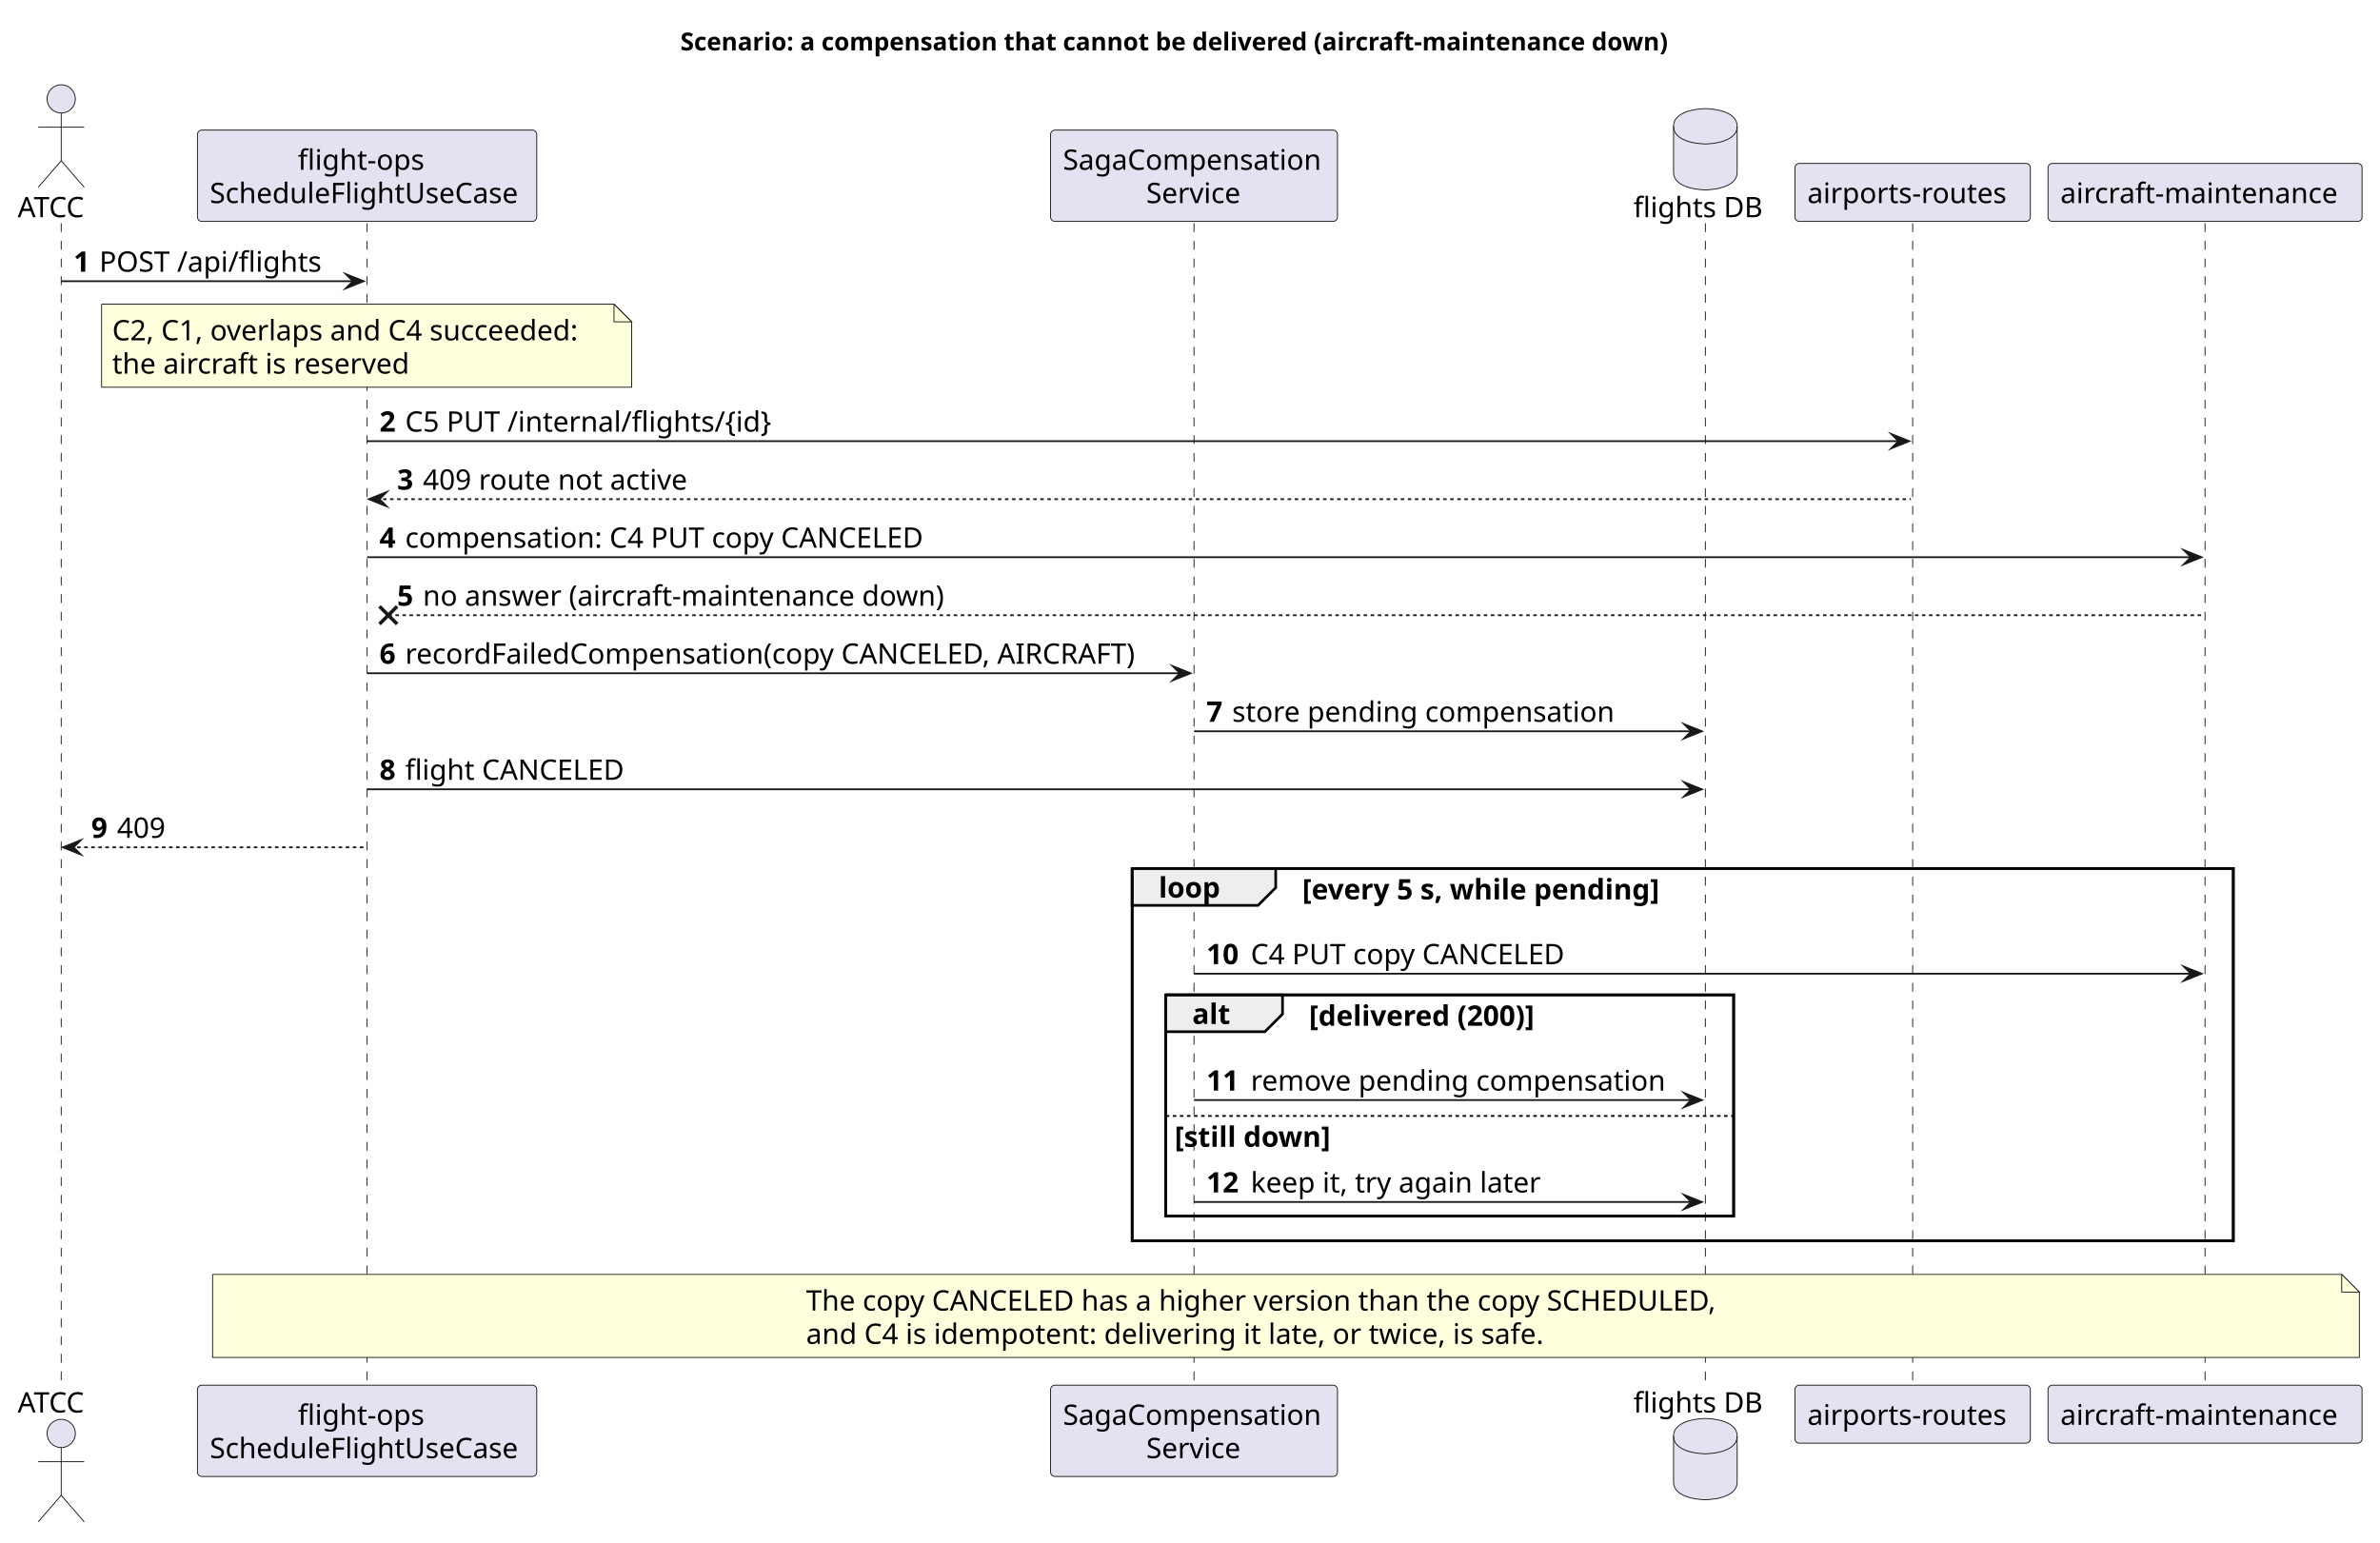
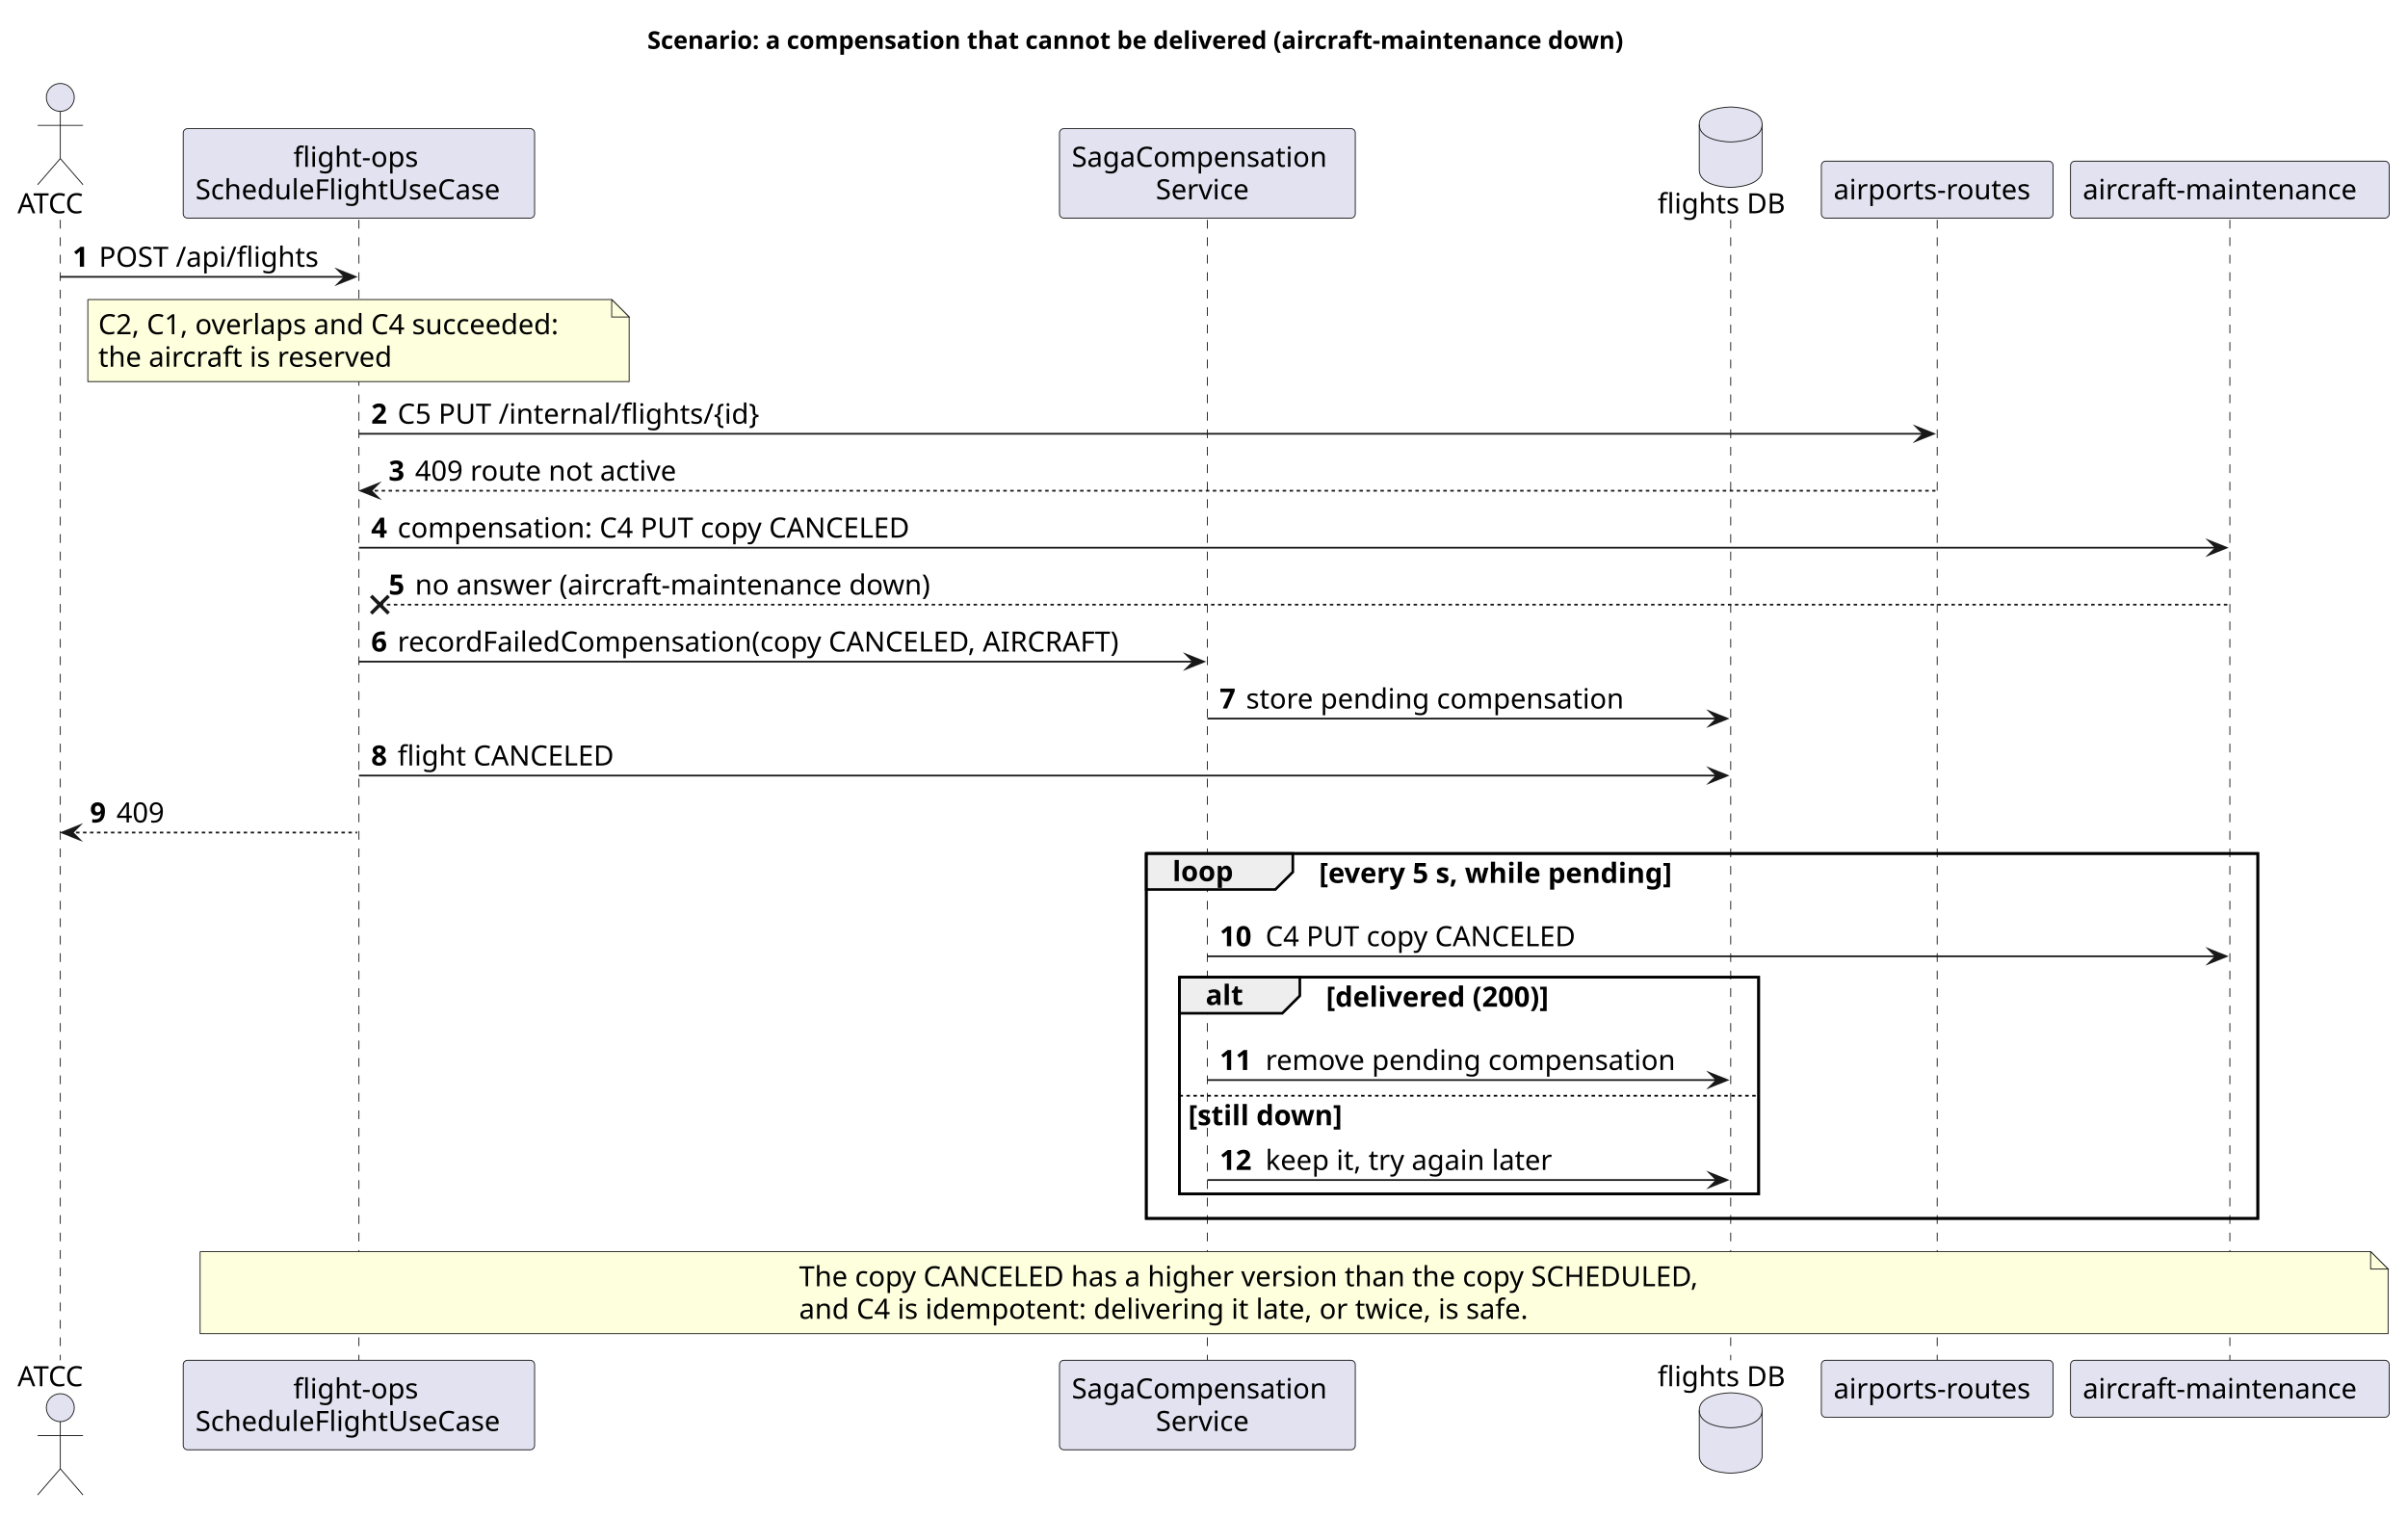
- <svg xmlns="http://www.w3.org/2000/svg" version="1.1" data-diagram-type="SEQUENCE" style="width:1347px;height:873px;background:#FFFFFF;" width="1347px" height="873px" viewBox="0 0 1347 873" zoomAndPan="magnify" preserveAspectRatio="none" contentStyleType="text/css">
+ <svg xmlns="http://www.w3.org/2000/svg" version="1.1" data-diagram-type="SEQUENCE" style="width:1379px;height:868px;background:#FFFFFF;" width="1379px" height="868px" viewBox="0 0 1379 868" zoomAndPan="magnify" preserveAspectRatio="none" contentStyleType="text/css">
  <defs />
  <g font-family="sans-serif" lengthAdjust="spacing">
-     <g class="title" data-source-line="1">
-       <text x="385.049" y="28.535" fill="#000" font-size="14" textLength="575.75" font-weight="700">Scenario: a compensation that cannot be delivered (aircraft-maintenance down)</text>
+     <g class="title" data-source-line="2">
+       <text x="370.695" y="27.995" fill="#000" font-size="14" textLength="635.852" font-weight="700">Scenario: a compensation that cannot be delivered (aircraft-maintenance down)</text>
    </g>
-     <rect x="640.773" y="491.613" width="623.203" height="210.75" fill="none" style="stroke:#000;stroke-width:1.5;" />
-     <rect x="659.773" y="563.145" width="321.406" height="125.219" fill="none" style="stroke:#000;stroke-width:1.5;" />
-     <g class="participant-lifeline" data-qualified-name="c" data-entity-uid="part1" id="part1-lifeline" data-source-line="5">
-       <g>
-         <rect x="31.148" y="126.332" width="8" height="657.719" fill="#000" fill-opacity="0" />
-         <line x1="34.648" y1="126.332" x2="34.648" y2="784.051" style="stroke:#181818;stroke-width:0.5;stroke-dasharray:5,5;" />
-       </g>
+     <rect x="656.445" y="488.797" width="636.543" height="209" fill="none" style="stroke:#000;stroke-width:1.5;" />
+     <rect x="675.445" y="559.672" width="331.688" height="124.125" fill="none" style="stroke:#000;stroke-width:1.5;" />
+     <g>
+       <rect x="31.031" y="125.922" width="8" height="653.125" fill="#000" fill-opacity="0" />
+       <line x1="34.531" y1="125.922" x2="34.531" y2="779.047" style="stroke:#181818;stroke-width:0.5;stroke-dasharray:5,5;" />
    </g>
-     <g class="participant-lifeline" data-qualified-name="uc" data-entity-uid="part2" id="part2-lifeline" data-source-line="6">
-       <g>
-         <rect x="204.266" y="126.332" width="8" height="657.719" fill="#000" fill-opacity="0" />
-         <line x1="207.766" y1="126.332" x2="207.766" y2="784.051" style="stroke:#181818;stroke-width:0.5;stroke-dasharray:5,5;" />
-       </g>
+     <g>
+       <rect x="202.039" y="125.922" width="8" height="653.125" fill="#000" fill-opacity="0" />
+       <line x1="205.539" y1="125.922" x2="205.539" y2="779.047" style="stroke:#181818;stroke-width:0.5;stroke-dasharray:5,5;" />
    </g>
-     <g class="participant-lifeline" data-qualified-name="comp" data-entity-uid="part3" id="part3-lifeline" data-source-line="7">
-       <g>
-         <rect x="672.273" y="126.332" width="8" height="657.719" fill="#000" fill-opacity="0" />
-         <line x1="675.773" y1="126.332" x2="675.773" y2="784.051" style="stroke:#181818;stroke-width:0.5;stroke-dasharray:5,5;" />
-       </g>
+     <g>
+       <rect x="687.945" y="125.922" width="8" height="653.125" fill="#000" fill-opacity="0" />
+       <line x1="691.445" y1="125.922" x2="691.445" y2="779.047" style="stroke:#181818;stroke-width:0.5;stroke-dasharray:5,5;" />
    </g>
-     <g class="participant-lifeline" data-qualified-name="db" data-entity-uid="part4" id="part4-lifeline" data-source-line="8">
-       <g>
-         <rect x="961.68" y="126.332" width="8" height="657.719" fill="#000" fill-opacity="0" />
-         <line x1="965.18" y1="126.332" x2="965.18" y2="784.051" style="stroke:#181818;stroke-width:0.5;stroke-dasharray:5,5;" />
-       </g>
+     <g>
+       <rect x="987.633" y="125.922" width="8" height="653.125" fill="#000" fill-opacity="0" />
+       <line x1="991.133" y1="125.922" x2="991.133" y2="779.047" style="stroke:#181818;stroke-width:0.5;stroke-dasharray:5,5;" />
    </g>
-     <g class="participant-lifeline" data-qualified-name="ar" data-entity-uid="part5" id="part5-lifeline" data-source-line="9">
-       <g>
-         <rect x="1079" y="126.332" width="8" height="657.719" fill="#000" fill-opacity="0" />
-         <line x1="1082.5" y1="126.332" x2="1082.5" y2="784.051" style="stroke:#181818;stroke-width:0.5;stroke-dasharray:5,5;" />
-       </g>
+     <g>
+       <rect x="1105.887" y="125.922" width="8" height="653.125" fill="#000" fill-opacity="0" />
+       <line x1="1109.387" y1="125.922" x2="1109.387" y2="779.047" style="stroke:#181818;stroke-width:0.5;stroke-dasharray:5,5;" />
    </g>
-     <g class="participant-lifeline" data-qualified-name="am" data-entity-uid="part6" id="part6-lifeline" data-source-line="10">
-       <g>
-         <rect x="1244.477" y="126.332" width="8" height="657.719" fill="#000" fill-opacity="0" />
-         <line x1="1247.977" y1="126.332" x2="1247.977" y2="784.051" style="stroke:#181818;stroke-width:0.5;stroke-dasharray:5,5;" />
-       </g>
+     <g>
+       <rect x="1273.488" y="125.922" width="8" height="653.125" fill="#000" fill-opacity="0" />
+       <line x1="1276.988" y1="125.922" x2="1276.988" y2="779.047" style="stroke:#181818;stroke-width:0.5;stroke-dasharray:5,5;" />
    </g>
-     <g class="participant participant-head" data-qualified-name="c" data-entity-uid="part1" id="part1-head" data-source-line="5">
-       <text x="10" y="122.957" fill="#000" font-size="16" textLength="43.297">ATCC</text>
-       <ellipse cx="34.648" cy="55.988" rx="8" ry="8" fill="#E2E2F0" style="stroke:#181818;stroke-width:0.5;" />
-       <path d="M34.648,63.988 L34.648,90.988 M21.648,71.988 L47.648,71.988 M34.648,90.988 L21.648,105.988 M34.648,90.988 L47.648,105.988" style="stroke:#181818;stroke-width:0.5;" fill="none" />
-     </g>
-     <g class="participant participant-head" data-qualified-name="uc" data-entity-uid="part2" id="part2-head" data-source-line="6">
-       <rect x="111.742" y="73.645" width="192.047" height="51.688" fill="#E2E2F0" style="stroke:#181818;stroke-width:0.5;" rx="2.5" ry="2.5" />
-       <text x="168.598" y="96.113" fill="#000" font-size="16" textLength="78.336">flight-ops</text>
-       <text x="118.742" y="114.957" fill="#000" font-size="16" textLength="178.047">ScheduleFlightUseCase</text>
-     </g>
-     <g class="participant participant-head" data-qualified-name="comp" data-entity-uid="part3" id="part3-head" data-source-line="7">
-       <rect x="594.586" y="73.645" width="162.375" height="51.688" fill="#E2E2F0" style="stroke:#181818;stroke-width:0.5;" rx="2.5" ry="2.5" />
-       <text x="601.586" y="96.113" fill="#000" font-size="16" textLength="148.375">SagaCompensation</text>
-       <text x="648.727" y="114.957" fill="#000" font-size="16" textLength="54.094">Service</text>
-     </g>
-     <g class="participant participant-head" data-qualified-name="db" data-entity-uid="part4" id="part4-head" data-source-line="8">
-       <text x="924.465" y="122.957" fill="#000" font-size="16" textLength="75.43">flights DB</text>
-       <path d="M947.18,71.488 C947.18,61.488 965.18,61.488 965.18,61.488 C965.18,61.488 983.18,61.488 983.18,71.488 L983.18,97.488 C983.18,107.488 965.18,107.488 965.18,107.488 C965.18,107.488 947.18,107.488 947.18,97.488 L947.18,71.488" style="stroke:#181818;stroke-width:0.5;" fill="#E2E2F0" />
-       <path d="M947.18,71.488 C947.18,81.488 965.18,81.488 965.18,81.488 C965.18,81.488 983.18,81.488 983.18,71.488" style="stroke:#181818;stroke-width:0.5;" fill="none" />
-     </g>
-     <g class="participant participant-head" data-qualified-name="ar" data-entity-uid="part5" id="part5-head" data-source-line="9">
-       <rect x="1015.895" y="92.488" width="133.211" height="32.844" fill="#E2E2F0" style="stroke:#181818;stroke-width:0.5;" rx="2.5" ry="2.5" />
-       <text x="1022.895" y="114.957" fill="#000" font-size="16" textLength="119.211">airports-routes</text>
-     </g>
-     <g class="participant participant-head" data-qualified-name="am" data-entity-uid="part6" id="part6-head" data-source-line="10">
-       <rect x="1159.105" y="92.488" width="177.742" height="32.844" fill="#E2E2F0" style="stroke:#181818;stroke-width:0.5;" rx="2.5" ry="2.5" />
-       <text x="1166.105" y="114.957" fill="#000" font-size="16" textLength="163.742">aircraft-maintenance</text>
-     </g>
-     <g class="participant participant-tail" data-qualified-name="c" data-entity-uid="part1" id="part1-tail" data-source-line="5">
-       <text x="10" y="799.52" fill="#000" font-size="16" textLength="43.297">ATCC</text>
-       <ellipse cx="34.648" cy="811.395" rx="8" ry="8" fill="#E2E2F0" style="stroke:#181818;stroke-width:0.5;" />
-       <path d="M34.648,819.395 L34.648,846.395 M21.648,827.395 L47.648,827.395 M34.648,846.395 L21.648,861.395 M34.648,846.395 L47.648,861.395" style="stroke:#181818;stroke-width:0.5;" fill="none" />
-     </g>
-     <g class="participant participant-tail" data-qualified-name="uc" data-entity-uid="part2" id="part2-tail" data-source-line="6">
-       <rect x="111.742" y="784.051" width="192.047" height="51.688" fill="#E2E2F0" style="stroke:#181818;stroke-width:0.5;" rx="2.5" ry="2.5" />
-       <text x="168.598" y="806.52" fill="#000" font-size="16" textLength="78.336">flight-ops</text>
-       <text x="118.742" y="825.363" fill="#000" font-size="16" textLength="178.047">ScheduleFlightUseCase</text>
-     </g>
-     <g class="participant participant-tail" data-qualified-name="comp" data-entity-uid="part3" id="part3-tail" data-source-line="7">
-       <rect x="594.586" y="784.051" width="162.375" height="51.688" fill="#E2E2F0" style="stroke:#181818;stroke-width:0.5;" rx="2.5" ry="2.5" />
-       <text x="601.586" y="806.52" fill="#000" font-size="16" textLength="148.375">SagaCompensation</text>
-       <text x="648.727" y="825.363" fill="#000" font-size="16" textLength="54.094">Service</text>
-     </g>
-     <g class="participant participant-tail" data-qualified-name="db" data-entity-uid="part4" id="part4-tail" data-source-line="8">
-       <text x="924.465" y="799.52" fill="#000" font-size="16" textLength="75.43">flights DB</text>
-       <path d="M947.18,812.895 C947.18,802.895 965.18,802.895 965.18,802.895 C965.18,802.895 983.18,802.895 983.18,812.895 L983.18,838.895 C983.18,848.895 965.18,848.895 965.18,848.895 C965.18,848.895 947.18,848.895 947.18,838.895 L947.18,812.895" style="stroke:#181818;stroke-width:0.5;" fill="#E2E2F0" />
-       <path d="M947.18,812.895 C947.18,822.895 965.18,822.895 965.18,822.895 C965.18,822.895 983.18,822.895 983.18,812.895" style="stroke:#181818;stroke-width:0.5;" fill="none" />
-     </g>
-     <g class="participant participant-tail" data-qualified-name="ar" data-entity-uid="part5" id="part5-tail" data-source-line="9">
-       <rect x="1015.895" y="784.051" width="133.211" height="32.844" fill="#E2E2F0" style="stroke:#181818;stroke-width:0.5;" rx="2.5" ry="2.5" />
-       <text x="1022.895" y="806.52" fill="#000" font-size="16" textLength="119.211">airports-routes</text>
-     </g>
-     <g class="participant participant-tail" data-qualified-name="am" data-entity-uid="part6" id="part6-tail" data-source-line="10">
-       <rect x="1159.105" y="784.051" width="177.742" height="32.844" fill="#E2E2F0" style="stroke:#181818;stroke-width:0.5;" rx="2.5" ry="2.5" />
-       <text x="1166.105" y="806.52" fill="#000" font-size="16" textLength="163.742">aircraft-maintenance</text>
-     </g>
-     <g class="message" data-entity-1="part1" data-entity-2="part2" id="msg1" data-source-line="12">
-       <polygon points="195.766,155.176,205.766,159.176,195.766,163.176,199.766,159.176" fill="#181818" style="stroke:#181818;stroke-width:1;stroke-linejoin:miter;stroke-miterlimit:10;" />
-       <line x1="34.648" y1="159.176" x2="201.766" y2="159.176" style="stroke:#181818;stroke-width:1;" />
-       <text x="41.648" y="153.801" fill="#000" font-size="16" font-weight="700">1</text>
-       <text x="56.203" y="153.801" fill="#000" font-size="16" textLength="134.563">POST /api/flights</text>
-     </g>
-     <path d="M57.508,172.176 L57.508,219.176 L357.508,219.176 L357.508,182.176 L347.508,172.176 L57.508,172.176" style="stroke:#181818;stroke-width:0.5;" fill="#FEFFDD" />
-     <path d="M347.508,172.176 L347.508,182.176 L357.508,182.176 L347.508,172.176" style="stroke:#181818;stroke-width:0.5;" fill="#FEFFDD" />
-     <text x="63.508" y="192.645" fill="#000" font-size="16" textLength="279.516">C2, C1, overlaps and C4 succeeded:</text>
-     <text x="63.508" y="211.488" fill="#000" font-size="16" textLength="174.594">the aircraft is reserved</text>
-     <g class="message" data-entity-1="part2" data-entity-2="part5" id="msg2" data-source-line="14">
-       <polygon points="1070.5,245.707,1080.5,249.707,1070.5,253.707,1074.5,249.707" fill="#181818" style="stroke:#181818;stroke-width:1;stroke-linejoin:miter;stroke-miterlimit:10;" />
-       <line x1="207.766" y1="249.707" x2="1076.5" y2="249.707" style="stroke:#181818;stroke-width:1;" />
-       <text x="214.766" y="244.332" fill="#000" font-size="16" font-weight="700">2</text>
-       <text x="229.32" y="244.332" fill="#000" font-size="16" textLength="220.203">C5 PUT /internal/flights/{id}</text>
-     </g>
-     <g class="message" data-entity-1="part5" data-entity-2="part2" id="msg3" data-source-line="15">
-       <polygon points="218.766,278.551,208.766,282.551,218.766,286.551,214.766,282.551" fill="#181818" style="stroke:#181818;stroke-width:1;stroke-linejoin:miter;stroke-miterlimit:10;" />
-       <line x1="212.766" y1="282.551" x2="1081.5" y2="282.551" style="stroke:#181818;stroke-width:1;stroke-dasharray:2,2;" />
-       <text x="224.766" y="277.176" fill="#000" font-size="16" font-weight="700">3</text>
-       <text x="239.32" y="277.176" fill="#000" font-size="16" textLength="157.32">409 route not active</text>
-     </g>
-     <g class="message" data-entity-1="part2" data-entity-2="part6" id="msg4" data-source-line="16">
-       <polygon points="1235.977,311.395,1245.977,315.395,1235.977,319.395,1239.977,315.395" fill="#181818" style="stroke:#181818;stroke-width:1;stroke-linejoin:miter;stroke-miterlimit:10;" />
-       <line x1="207.766" y1="315.395" x2="1241.977" y2="315.395" style="stroke:#181818;stroke-width:1;" />
-       <text x="214.766" y="310.02" fill="#000" font-size="16" font-weight="700">4</text>
-       <text x="229.32" y="310.02" fill="#000" font-size="16" textLength="305.094">compensation: C4 PUT copy CANCELED</text>
-     </g>
-     <g class="message" data-entity-1="part6" data-entity-2="part2" id="msg5" data-source-line="17">
-       <line x1="214.766" y1="343.238" x2="224.766" y2="353.238" style="stroke:#181818;stroke-width:2;" />
-       <line x1="214.766" y1="353.238" x2="224.766" y2="343.238" style="stroke:#181818;stroke-width:2;" />
-       <line x1="219.766" y1="348.238" x2="1246.977" y2="348.238" style="stroke:#181818;stroke-width:1;stroke-dasharray:2,2;" />
-       <text x="224.766" y="342.863" fill="#000" font-size="16" font-weight="700">5</text>
-       <text x="239.32" y="342.863" fill="#000" font-size="16" textLength="305.961">no answer (aircraft-maintenance down)</text>
-     </g>
-     <g class="message" data-entity-1="part2" data-entity-2="part3" id="msg6" data-source-line="18">
-       <polygon points="663.773,377.082,673.773,381.082,663.773,385.082,667.773,381.082" fill="#181818" style="stroke:#181818;stroke-width:1;stroke-linejoin:miter;stroke-miterlimit:10;" />
-       <line x1="207.766" y1="381.082" x2="669.773" y2="381.082" style="stroke:#181818;stroke-width:1;" />
-       <text x="214.766" y="375.707" fill="#000" font-size="16" font-weight="700">6</text>
-       <text x="229.32" y="375.707" fill="#000" font-size="16" textLength="429.453">recordFailedCompensation(copy CANCELED, AIRCRAFT)</text>
-     </g>
-     <g class="message" data-entity-1="part3" data-entity-2="part4" id="msg7" data-source-line="19">
-       <polygon points="953.18,409.926,963.18,413.926,953.18,417.926,957.18,413.926" fill="#181818" style="stroke:#181818;stroke-width:1;stroke-linejoin:miter;stroke-miterlimit:10;" />
-       <line x1="675.773" y1="413.926" x2="959.18" y2="413.926" style="stroke:#181818;stroke-width:1;" />
-       <text x="682.773" y="408.551" fill="#000" font-size="16" font-weight="700">7</text>
-       <text x="697.328" y="408.551" fill="#000" font-size="16" textLength="222.305">store pending compensation</text>
-     </g>
-     <g class="message" data-entity-1="part2" data-entity-2="part4" id="msg8" data-source-line="20">
-       <polygon points="953.18,442.77,963.18,446.77,953.18,450.77,957.18,446.77" fill="#181818" style="stroke:#181818;stroke-width:1;stroke-linejoin:miter;stroke-miterlimit:10;" />
-       <line x1="207.766" y1="446.77" x2="959.18" y2="446.77" style="stroke:#181818;stroke-width:1;" />
-       <text x="214.766" y="441.395" fill="#000" font-size="16" font-weight="700">8</text>
-       <text x="229.32" y="441.395" fill="#000" font-size="16" textLength="128.945">flight CANCELED</text>
-     </g>
-     <g class="message" data-entity-1="part2" data-entity-2="part1" id="msg9" data-source-line="21">
-       <polygon points="45.648,475.613,35.648,479.613,45.648,483.613,41.648,479.613" fill="#181818" style="stroke:#181818;stroke-width:1;stroke-linejoin:miter;stroke-miterlimit:10;" />
-       <line x1="39.648" y1="479.613" x2="206.766" y2="479.613" style="stroke:#181818;stroke-width:1;stroke-dasharray:2,2;" />
-       <text x="51.648" y="474.238" fill="#000" font-size="16" font-weight="700">9</text>
-       <text x="66.203" y="474.238" fill="#000" font-size="16" textLength="30.352">409</text>
-     </g>
-     <path d="M640.773,491.613 L722.016,491.613 L722.016,502.457 L712.016,512.457 L640.773,512.457 L640.773,491.613" style="stroke:#000;stroke-width:1.5;" fill="#EEE" />
-     <rect x="640.773" y="491.613" width="623.203" height="210.75" fill="none" style="stroke:#000;stroke-width:1.5;" />
-     <text x="655.773" y="508.082" fill="#000" font-size="16" textLength="36.242" font-weight="700">loop</text>
-     <text x="737.016" y="509.082" fill="#000" font-size="16" textLength="212.797" font-weight="700">[every 5 s, while pending]</text>
-     <g class="message" data-entity-1="part3" data-entity-2="part6" id="msg10" data-source-line="24">
-       <polygon points="1235.977,547.145,1245.977,551.145,1235.977,555.145,1239.977,551.145" fill="#181818" style="stroke:#181818;stroke-width:1;stroke-linejoin:miter;stroke-miterlimit:10;" />
-       <line x1="675.773" y1="551.145" x2="1241.977" y2="551.145" style="stroke:#181818;stroke-width:1;" />
-       <text x="682.773" y="545.77" fill="#000" font-size="16" textLength="21.109" font-weight="700">10</text>
-       <text x="707.883" y="545.77" fill="#000" font-size="16" textLength="185.734">C4 PUT copy CANCELED</text>
-     </g>
-     <path d="M659.773,563.145 L725.867,563.145 L725.867,573.988 L715.867,583.988 L659.773,583.988 L659.773,563.145" style="stroke:#000;stroke-width:1.5;" fill="#EEE" />
-     <rect x="659.773" y="563.145" width="321.406" height="125.219" fill="none" style="stroke:#000;stroke-width:1.5;" />
-     <text x="674.773" y="579.613" fill="#000" font-size="16" textLength="21.094" font-weight="700">alt</text>
-     <text x="740.867" y="580.613" fill="#000" font-size="16" textLength="137.156" font-weight="700">[delivered (200)]</text>
-     <g class="message" data-entity-1="part3" data-entity-2="part4" id="msg11" data-source-line="26">
-       <polygon points="953.18,618.676,963.18,622.676,953.18,626.676,957.18,622.676" fill="#181818" style="stroke:#181818;stroke-width:1;stroke-linejoin:miter;stroke-miterlimit:10;" />
-       <line x1="675.773" y1="622.676" x2="959.18" y2="622.676" style="stroke:#181818;stroke-width:1;" />
-       <text x="682.773" y="617.301" fill="#000" font-size="16" textLength="21.109" font-weight="700">11</text>
-       <text x="707.883" y="617.301" fill="#000" font-size="16" textLength="240.297">remove pending compensation</text>
-     </g>
-     <line x1="659.773" y1="631.676" x2="981.18" y2="631.676" style="stroke:#000;stroke-width:1;stroke-dasharray:2,2;" />
-     <text x="664.773" y="649.145" fill="#000" font-size="16" textLength="93.406" font-weight="700">[still down]</text>
-     <g class="message" data-entity-1="part3" data-entity-2="part4" id="msg12" data-source-line="28">
-       <polygon points="953.18,676.363,963.18,680.363,953.18,684.363,957.18,680.363" fill="#181818" style="stroke:#181818;stroke-width:1;stroke-linejoin:miter;stroke-miterlimit:10;" />
-       <line x1="675.773" y1="680.363" x2="959.18" y2="680.363" style="stroke:#181818;stroke-width:1;" />
-       <text x="682.773" y="674.988" fill="#000" font-size="16" textLength="21.109" font-weight="700">12</text>
-       <text x="707.883" y="674.988" fill="#000" font-size="16" textLength="171.172">keep it, try again later</text>
-     </g>
-     <path d="M120.318,721.363 L120.318,768.363 L1335.318,768.363 L1335.318,731.363 L1325.318,721.363 L120.318,721.363" style="stroke:#181818;stroke-width:0.5;" fill="#FEFFDD" />
-     <path d="M1325.318,721.363 L1325.318,731.363 L1335.318,731.363 L1325.318,721.363" style="stroke:#181818;stroke-width:0.5;" fill="#FEFFDD" />
-     <text x="456.242" y="741.832" fill="#000" font-size="16" textLength="534.258">The copy CANCELED has a higher version than the copy SCHEDULED,</text>
-     <text x="456.242" y="760.676" fill="#000" font-size="16" textLength="439.406">and C4 is idempotent: delivering it late, or twice, is safe.</text>
+     <text x="10" y="122.148" fill="#000" font-size="16" textLength="43.063">ATCC</text>
+     <ellipse cx="34.531" cy="55.797" rx="8" ry="8" fill="#E2E2F0" style="stroke:#181818;stroke-width:0.5;" />
+     <path d="M34.531,63.797 L34.531,90.797 M21.531,71.797 L47.531,71.797 M34.531,90.797 L21.531,105.797 M34.531,90.797 L47.531,105.797" style="stroke:#181818;stroke-width:0.5;" fill="none" />
+     <rect x="104.922" y="73.672" width="201.234" height="51.25" fill="#E2E2F0" style="stroke:#181818;stroke-width:0.5;" rx="2.5" ry="2.5" />
+     <text x="167.965" y="95.523" fill="#000" font-size="16" textLength="75.148">flight-ops</text>
+     <text x="111.922" y="114.148" fill="#000" font-size="16" textLength="187.234">ScheduleFlightUseCase</text>
+     <rect x="606.746" y="73.672" width="169.398" height="51.25" fill="#E2E2F0" style="stroke:#181818;stroke-width:0.5;" rx="2.5" ry="2.5" />
+     <text x="613.746" y="95.523" fill="#000" font-size="16" textLength="155.398">SagaCompensation</text>
+     <text x="661.879" y="114.148" fill="#000" font-size="16" textLength="59.133">Service</text>
+     <text x="949.227" y="122.148" fill="#000" font-size="16" textLength="77.813">flights DB</text>
+     <path d="M973.133,71.297 C973.133,61.297 991.133,61.297 991.133,61.297 C991.133,61.297 1009.133,61.297 1009.133,71.297 L1009.133,97.297 C1009.133,107.297 991.133,107.297 991.133,107.297 C991.133,107.297 973.133,107.297 973.133,97.297 L973.133,71.297" style="stroke:#181818;stroke-width:0.5;" fill="#E2E2F0" />
+     <path d="M973.133,71.297 C973.133,81.297 991.133,81.297 991.133,81.297 C991.133,81.297 1009.133,81.297 1009.133,71.297" style="stroke:#181818;stroke-width:0.5;" fill="none" />
+     <rect x="1043.039" y="92.297" width="132.695" height="32.625" fill="#E2E2F0" style="stroke:#181818;stroke-width:0.5;" rx="2.5" ry="2.5" />
+     <text x="1050.039" y="114.148" fill="#000" font-size="16" textLength="118.695">airports-routes</text>
+     <rect x="1185.734" y="92.297" width="182.508" height="32.625" fill="#E2E2F0" style="stroke:#181818;stroke-width:0.5;" rx="2.5" ry="2.5" />
+     <text x="1192.734" y="114.148" fill="#000" font-size="16" textLength="168.508">aircraft-maintenance</text>
+     <text x="10" y="793.898" fill="#000" font-size="16" textLength="43.063">ATCC</text>
+     <ellipse cx="34.531" cy="806.172" rx="8" ry="8" fill="#E2E2F0" style="stroke:#181818;stroke-width:0.5;" />
+     <path d="M34.531,814.172 L34.531,841.172 M21.531,822.172 L47.531,822.172 M34.531,841.172 L21.531,856.172 M34.531,841.172 L47.531,856.172" style="stroke:#181818;stroke-width:0.5;" fill="none" />
+     <rect x="104.922" y="779.047" width="201.234" height="51.25" fill="#E2E2F0" style="stroke:#181818;stroke-width:0.5;" rx="2.5" ry="2.5" />
+     <text x="167.965" y="800.898" fill="#000" font-size="16" textLength="75.148">flight-ops</text>
+     <text x="111.922" y="819.523" fill="#000" font-size="16" textLength="187.234">ScheduleFlightUseCase</text>
+     <rect x="606.746" y="779.047" width="169.398" height="51.25" fill="#E2E2F0" style="stroke:#181818;stroke-width:0.5;" rx="2.5" ry="2.5" />
+     <text x="613.746" y="800.898" fill="#000" font-size="16" textLength="155.398">SagaCompensation</text>
+     <text x="661.879" y="819.523" fill="#000" font-size="16" textLength="59.133">Service</text>
+     <text x="949.227" y="793.898" fill="#000" font-size="16" textLength="77.813">flights DB</text>
+     <path d="M973.133,807.672 C973.133,797.672 991.133,797.672 991.133,797.672 C991.133,797.672 1009.133,797.672 1009.133,807.672 L1009.133,833.672 C1009.133,843.672 991.133,843.672 991.133,843.672 C991.133,843.672 973.133,843.672 973.133,833.672 L973.133,807.672" style="stroke:#181818;stroke-width:0.5;" fill="#E2E2F0" />
+     <path d="M973.133,807.672 C973.133,817.672 991.133,817.672 991.133,817.672 C991.133,817.672 1009.133,817.672 1009.133,807.672" style="stroke:#181818;stroke-width:0.5;" fill="none" />
+     <rect x="1043.039" y="779.047" width="132.695" height="32.625" fill="#E2E2F0" style="stroke:#181818;stroke-width:0.5;" rx="2.5" ry="2.5" />
+     <text x="1050.039" y="800.898" fill="#000" font-size="16" textLength="118.695">airports-routes</text>
+     <rect x="1185.734" y="779.047" width="182.508" height="32.625" fill="#E2E2F0" style="stroke:#181818;stroke-width:0.5;" rx="2.5" ry="2.5" />
+     <text x="1192.734" y="800.898" fill="#000" font-size="16" textLength="168.508">aircraft-maintenance</text>
+     <polygon points="193.539,154.547,203.539,158.547,193.539,162.547,197.539,158.547" fill="#181818" style="stroke:#181818;stroke-width:1;stroke-linejoin:miter;stroke-miterlimit:10;" />
+     <line x1="34.531" y1="158.547" x2="199.539" y2="158.547" style="stroke:#181818;stroke-width:1;" />
+     <text x="41.531" y="152.773" fill="#000" font-size="16" font-weight="700">1</text>
+     <text x="56.664" y="152.773" fill="#000" font-size="16" textLength="131.875">POST /api/flights</text>
+     <path d="M50.297,171.547 L50.297,218.547 L360.297,218.547 L360.297,181.547 L350.297,171.547 L50.297,171.547" style="stroke:#181818;stroke-width:0.5;" fill="#FEFFDD" />
+     <path d="M350.297,171.547 L350.297,181.547 L360.297,181.547 L350.297,171.547" style="stroke:#181818;stroke-width:0.5;" fill="#FEFFDD" />
+     <text x="56.297" y="191.398" fill="#000" font-size="16" textLength="289.484">C2, C1, overlaps and C4 succeeded:</text>
+     <text x="56.297" y="210.023" fill="#000" font-size="16" textLength="182.859">the aircraft is reserved</text>
+     <polygon points="1097.387,244.422,1107.387,248.422,1097.387,252.422,1101.387,248.422" fill="#181818" style="stroke:#181818;stroke-width:1;stroke-linejoin:miter;stroke-miterlimit:10;" />
+     <line x1="205.539" y1="248.422" x2="1103.387" y2="248.422" style="stroke:#181818;stroke-width:1;" />
+     <text x="212.539" y="242.648" fill="#000" font-size="16" font-weight="700">2</text>
+     <text x="227.672" y="242.648" fill="#000" font-size="16" textLength="224.891">C5 PUT /internal/flights/{id}</text>
+     <polygon points="216.539,277.047,206.539,281.047,216.539,285.047,212.539,281.047" fill="#181818" style="stroke:#181818;stroke-width:1;stroke-linejoin:miter;stroke-miterlimit:10;" />
+     <line x1="210.539" y1="281.047" x2="1108.387" y2="281.047" style="stroke:#181818;stroke-width:1;stroke-dasharray:2,2;" />
+     <text x="222.539" y="275.273" fill="#000" font-size="16" font-weight="700">3</text>
+     <text x="237.672" y="275.273" fill="#000" font-size="16" textLength="163.258">409 route not active</text>
+     <polygon points="1264.988,309.672,1274.988,313.672,1264.988,317.672,1268.988,313.672" fill="#181818" style="stroke:#181818;stroke-width:1;stroke-linejoin:miter;stroke-miterlimit:10;" />
+     <line x1="205.539" y1="313.672" x2="1270.988" y2="313.672" style="stroke:#181818;stroke-width:1;" />
+     <text x="212.539" y="307.898" fill="#000" font-size="16" font-weight="700">4</text>
+     <text x="227.672" y="307.898" fill="#000" font-size="16" textLength="316.242">compensation: C4 PUT copy CANCELED</text>
+     <line x1="212.539" y1="341.297" x2="222.539" y2="351.297" style="stroke:#181818;stroke-width:2;" />
+     <line x1="212.539" y1="351.297" x2="222.539" y2="341.297" style="stroke:#181818;stroke-width:2;" />
+     <line x1="217.539" y1="346.297" x2="1275.988" y2="346.297" style="stroke:#181818;stroke-width:1;stroke-dasharray:2,2;" />
+     <text x="222.539" y="340.523" fill="#000" font-size="16" font-weight="700">5</text>
+     <text x="237.672" y="340.523" fill="#000" font-size="16" textLength="317.141">no answer (aircraft-maintenance down)</text>
+     <polygon points="679.445,374.922,689.445,378.922,679.445,382.922,683.445,378.922" fill="#181818" style="stroke:#181818;stroke-width:1;stroke-linejoin:miter;stroke-miterlimit:10;" />
+     <line x1="205.539" y1="378.922" x2="685.445" y2="378.922" style="stroke:#181818;stroke-width:1;" />
+     <text x="212.539" y="373.148" fill="#000" font-size="16" font-weight="700">6</text>
+     <text x="227.672" y="373.148" fill="#000" font-size="16" textLength="446.773">recordFailedCompensation(copy CANCELED, AIRCRAFT)</text>
+     <polygon points="979.133,407.547,989.133,411.547,979.133,415.547,983.133,411.547" fill="#181818" style="stroke:#181818;stroke-width:1;stroke-linejoin:miter;stroke-miterlimit:10;" />
+     <line x1="691.445" y1="411.547" x2="985.133" y2="411.547" style="stroke:#181818;stroke-width:1;" />
+     <text x="698.445" y="405.773" fill="#000" font-size="16" font-weight="700">7</text>
+     <text x="713.578" y="405.773" fill="#000" font-size="16" textLength="229.133">store pending compensation</text>
+     <polygon points="979.133,440.172,989.133,444.172,979.133,448.172,983.133,444.172" fill="#181818" style="stroke:#181818;stroke-width:1;stroke-linejoin:miter;stroke-miterlimit:10;" />
+     <line x1="205.539" y1="444.172" x2="985.133" y2="444.172" style="stroke:#181818;stroke-width:1;" />
+     <text x="212.539" y="438.398" fill="#000" font-size="16" font-weight="700">8</text>
+     <text x="227.672" y="438.398" fill="#000" font-size="16" textLength="132.891">flight CANCELED</text>
+     <polygon points="45.531,472.797,35.531,476.797,45.531,480.797,41.531,476.797" fill="#181818" style="stroke:#181818;stroke-width:1;stroke-linejoin:miter;stroke-miterlimit:10;" />
+     <line x1="39.531" y1="476.797" x2="204.539" y2="476.797" style="stroke:#181818;stroke-width:1;stroke-dasharray:2,2;" />
+     <text x="51.531" y="471.023" fill="#000" font-size="16" font-weight="700">9</text>
+     <text x="66.664" y="471.023" fill="#000" font-size="16" textLength="30.539">409</text>
+     <path d="M656.445,488.797 L740.367,488.797 L740.367,499.422 L730.367,509.422 L656.445,509.422 L656.445,488.797" style="stroke:#000;stroke-width:1.5;" fill="#EEE" />
+     <rect x="656.445" y="488.797" width="636.543" height="209" fill="none" style="stroke:#000;stroke-width:1.5;" />
+     <text x="671.445" y="504.648" fill="#000" font-size="16" textLength="38.922" font-weight="700">loop</text>
+     <text x="755.367" y="505.648" fill="#000" font-size="16" textLength="235.563" font-weight="700">[every 5 s, while pending]</text>
+     <polygon points="1264.988,543.672,1274.988,547.672,1264.988,551.672,1268.988,547.672" fill="#181818" style="stroke:#181818;stroke-width:1;stroke-linejoin:miter;stroke-miterlimit:10;" />
+     <line x1="691.445" y1="547.672" x2="1270.988" y2="547.672" style="stroke:#181818;stroke-width:1;" />
+     <text x="698.445" y="541.898" fill="#000" font-size="16" textLength="22.266" font-weight="700">10</text>
+     <text x="724.711" y="541.898" fill="#000" font-size="16" textLength="192.664">C4 PUT copy CANCELED</text>
+     <path d="M675.445,559.672 L744.375,559.672 L744.375,570.297 L734.375,580.297 L675.445,580.297 L675.445,559.672" style="stroke:#000;stroke-width:1.5;" fill="#EEE" />
+     <rect x="675.445" y="559.672" width="331.688" height="124.125" fill="none" style="stroke:#000;stroke-width:1.5;" />
+     <text x="690.445" y="575.523" fill="#000" font-size="16" textLength="23.93" font-weight="700">alt</text>
+     <text x="759.375" y="576.523" fill="#000" font-size="16" textLength="152.969" font-weight="700">[delivered (200)]</text>
+     <polygon points="979.133,614.547,989.133,618.547,979.133,622.547,983.133,618.547" fill="#181818" style="stroke:#181818;stroke-width:1;stroke-linejoin:miter;stroke-miterlimit:10;" />
+     <line x1="691.445" y1="618.547" x2="985.133" y2="618.547" style="stroke:#181818;stroke-width:1;" />
+     <text x="698.445" y="612.773" fill="#000" font-size="16" textLength="22.266" font-weight="700">11</text>
+     <text x="724.711" y="612.773" fill="#000" font-size="16" textLength="249.422">remove pending compensation</text>
+     <line x1="675.445" y1="627.547" x2="1007.133" y2="627.547" style="stroke:#000;stroke-width:1;stroke-dasharray:2,2;" />
+     <text x="680.445" y="644.398" fill="#000" font-size="16" textLength="102.438" font-weight="700">[still down]</text>
+     <polygon points="979.133,671.797,989.133,675.797,979.133,679.797,983.133,675.797" fill="#181818" style="stroke:#181818;stroke-width:1;stroke-linejoin:miter;stroke-miterlimit:10;" />
+     <line x1="691.445" y1="675.797" x2="985.133" y2="675.797" style="stroke:#181818;stroke-width:1;" />
+     <text x="698.445" y="670.023" fill="#000" font-size="16" textLength="22.266" font-weight="700">12</text>
+     <text x="724.711" y="670.023" fill="#000" font-size="16" textLength="178.875">keep it, try again later</text>
+     <path d="M114.604,716.797 L114.604,763.797 L1367.604,763.797 L1367.604,726.797 L1357.604,716.797 L114.604,716.797" style="stroke:#181818;stroke-width:0.5;" fill="#FEFFDD" />
+     <path d="M1357.604,716.797 L1357.604,726.797 L1367.604,726.797 L1357.604,716.797" style="stroke:#181818;stroke-width:0.5;" fill="#FEFFDD" />
+     <text x="457.619" y="736.648" fill="#000" font-size="16" textLength="558.289">The copy CANCELED has a higher version than the copy SCHEDULED,</text>
+     <text x="457.619" y="755.273" fill="#000" font-size="16" textLength="454.07">and C4 is idempotent: delivering it late, or twice, is safe.</text>
  </g>
</svg>
